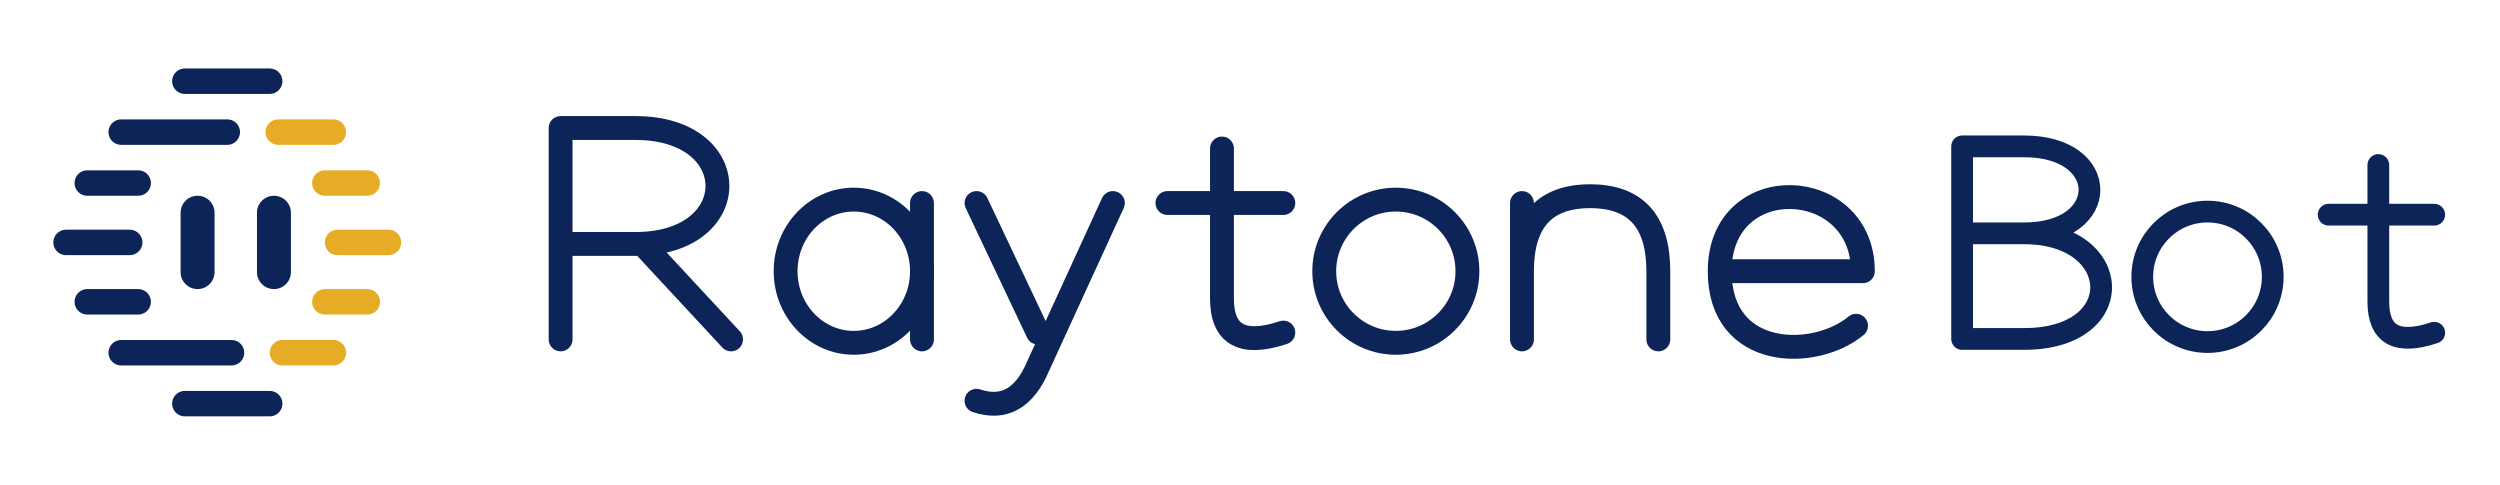
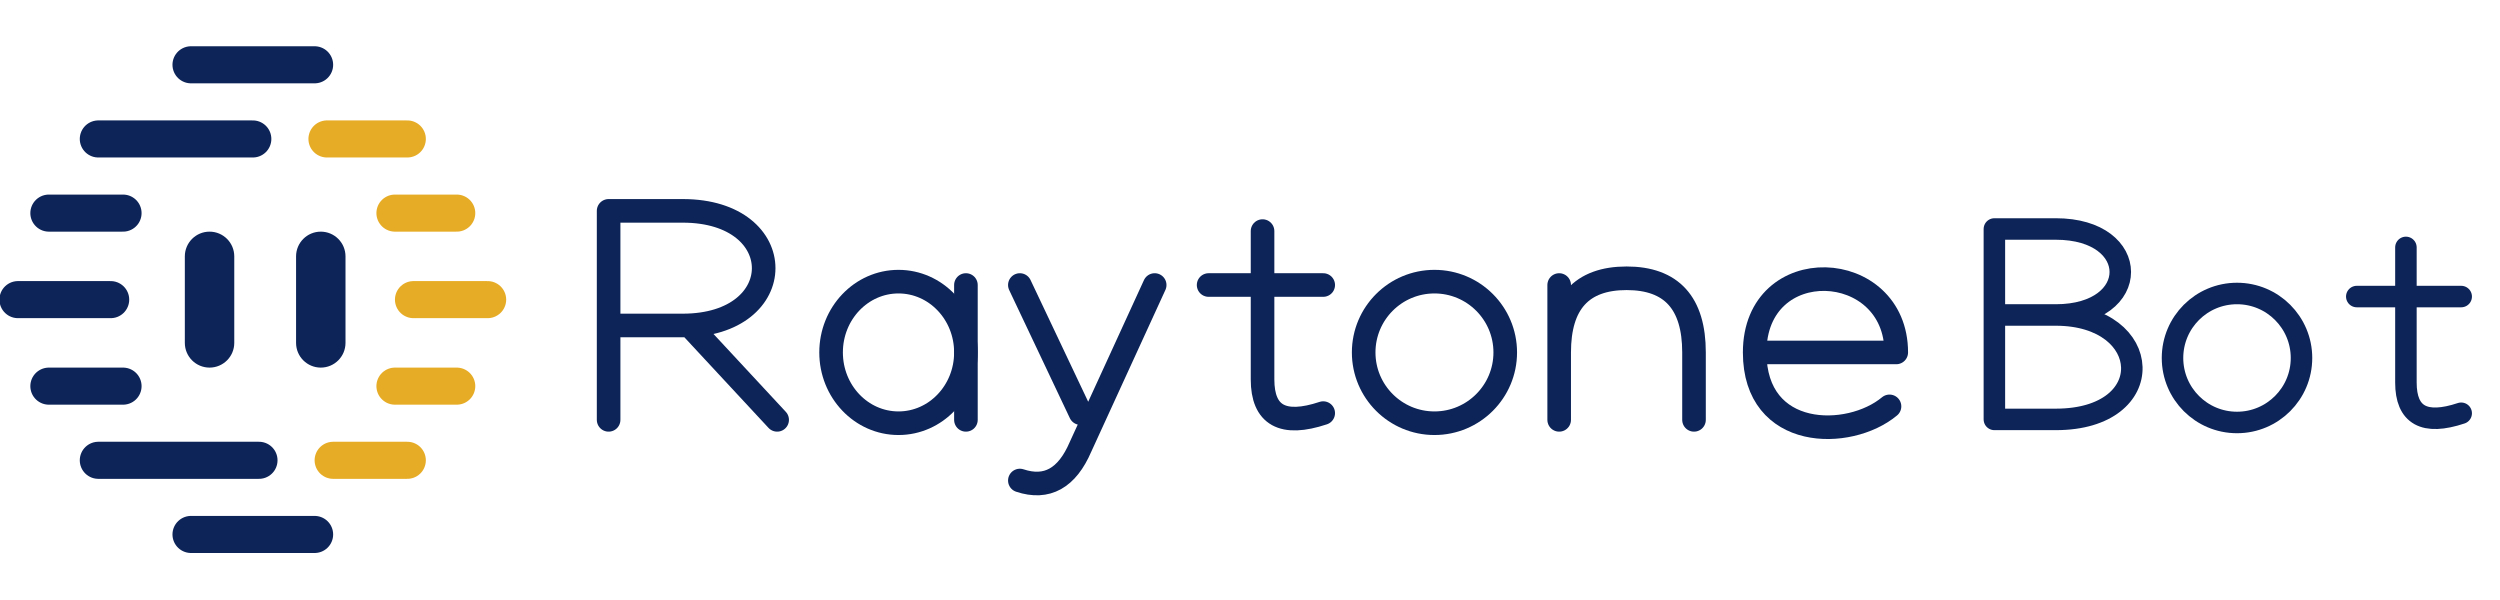
- <svg xmlns="http://www.w3.org/2000/svg" width="330" height="64" viewBox="0 0 330 64" color="#0C2458" role="img" aria-labelledby="raytone-bot-title">
-   <g transform="translate(2 4) scale(.56)">
+ <svg xmlns="http://www.w3.org/2000/svg" width="267" height="64" viewBox="0 0 267 64" color="#0C2458" role="img" aria-labelledby="raytone-bot-title">
+   <g transform="translate(-6 -1) scale(.66)">
    <g fill="none" stroke="currentColor" stroke-width="6" stroke-linecap="round">
      <path d="M40 12H60M25 24H50M17 36H29M12 50H27M17 64H29M25 76H51M40 88H60" />
    </g>
    <g fill="none" stroke="#E7AC26" stroke-width="6" stroke-linecap="round">
      <path d="M62 24H75M73 36H83M76 50H88M73 64H83M63 76H75" />
    </g>
    <g fill="currentColor">
      <rect x="39" y="39" width="8" height="22" rx="4" />
      <rect x="57" y="39" width="8" height="22" rx="4" />
    </g>
  </g>
-   <g fill="none" stroke="currentColor" stroke-width="3.5" stroke-linecap="round" stroke-linejoin="round" transform="translate(74 16) scale(.9)">
+   <g fill="none" stroke="currentColor" stroke-width="3.5" stroke-linecap="round" stroke-linejoin="round" transform="translate(65 21.8) scale(.72)">
    <path d="M0 32V1H11C27 1 27 18 11 18H0M12 18L25 32" />
    <g transform="translate(33)">
      <path d="M20 12V32" />
      <ellipse cx="10" cy="22" rx="10" ry="10.5" />
    </g>
    <path transform="translate(61)" d="M0 12L9 31M20 12L9 36Q6 43 0 41" />
    <path transform="translate(89)" d="M8 4V26Q8 34 17 31M0 12H17" />
    <ellipse transform="translate(112)" cx="10.5" cy="22" rx="10.5" ry="10.5" />
    <path transform="translate(141)" d="M0 32V12M0 22Q0 11 10 11Q20 11 20 22V32" />
    <path transform="translate(170)" d="M0 22H21C21 8 0 7 0 22C0 35 14 35 20 30" />
  </g>
-   <g fill="none" stroke="currentColor" stroke-width="3.5" stroke-linecap="round" stroke-linejoin="round" transform="translate(259 18.5) scale(.82)">
+   <g fill="none" stroke="currentColor" stroke-width="3.5" stroke-linecap="round" stroke-linejoin="round" transform="translate(213 23.8) scale(.656)">
    <path d="M0 32V1H10C24 1 24 15 10 15H0M10 15C26 15 27 32 10 32H0" />
    <ellipse transform="translate(29)" cx="10.5" cy="22" rx="10.5" ry="10.5" />
    <path transform="translate(59)" d="M8 4V26Q8 34 17 31M0 12H17" />
  </g>
</svg>
